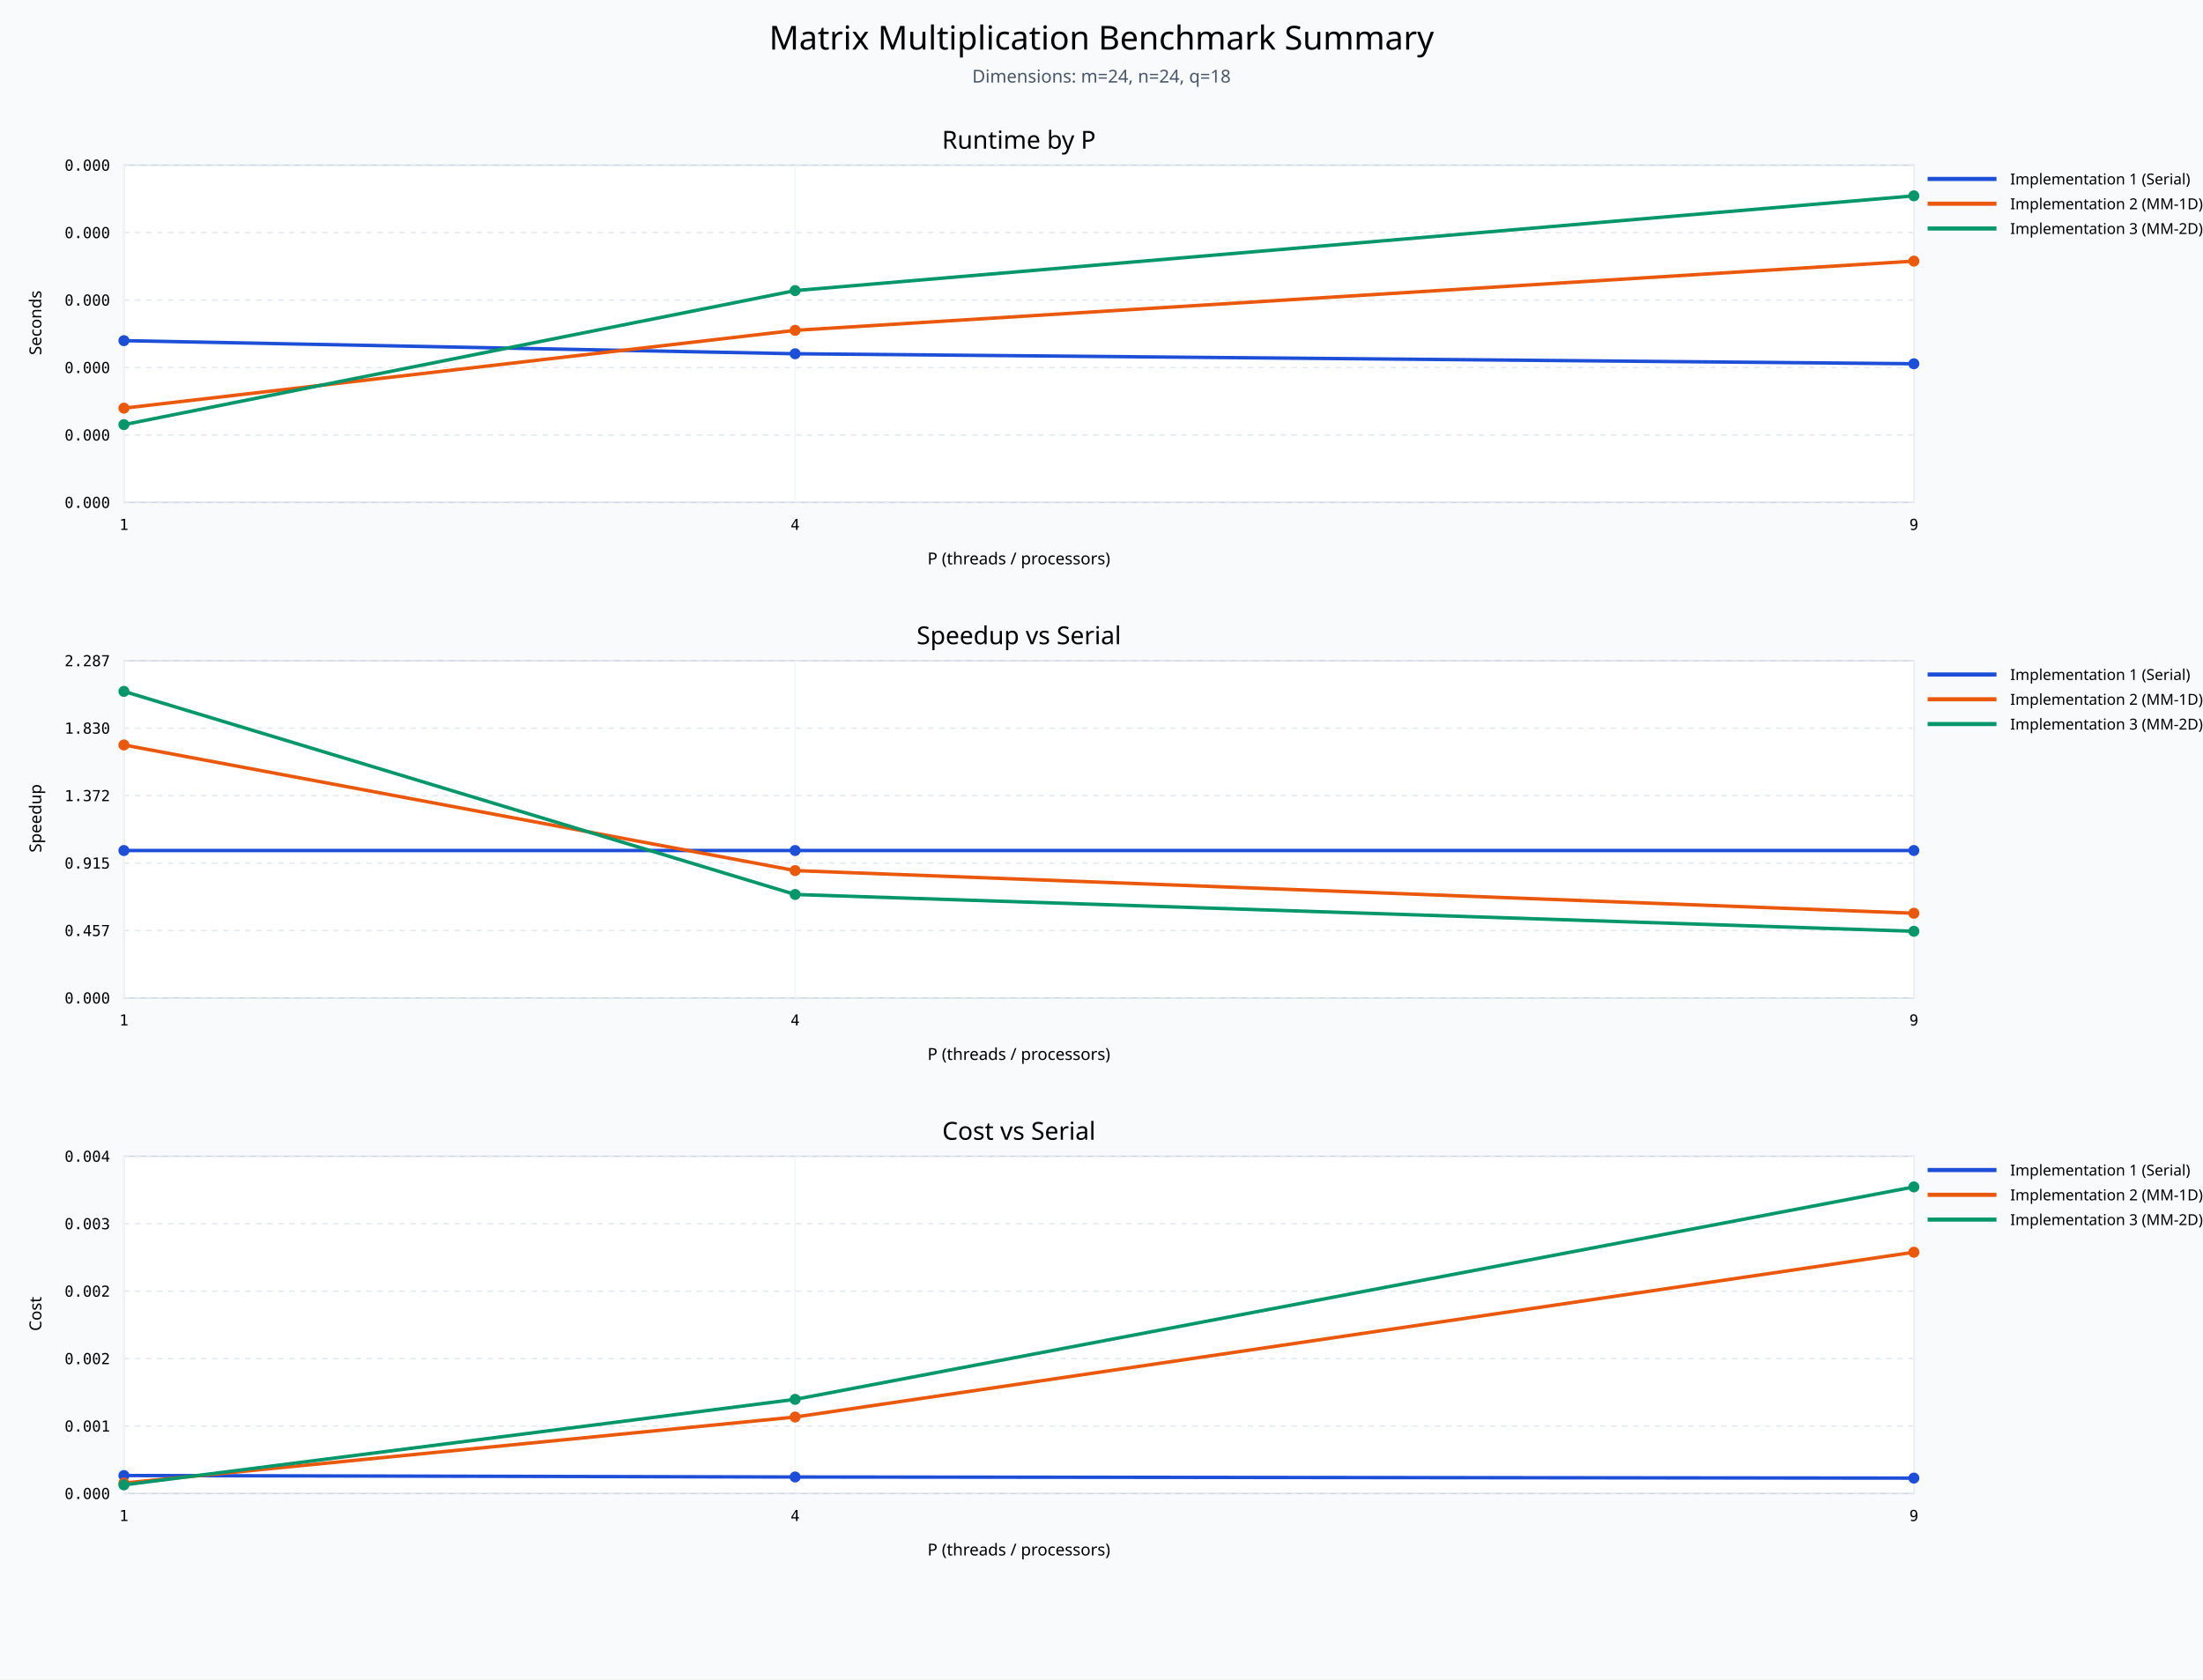
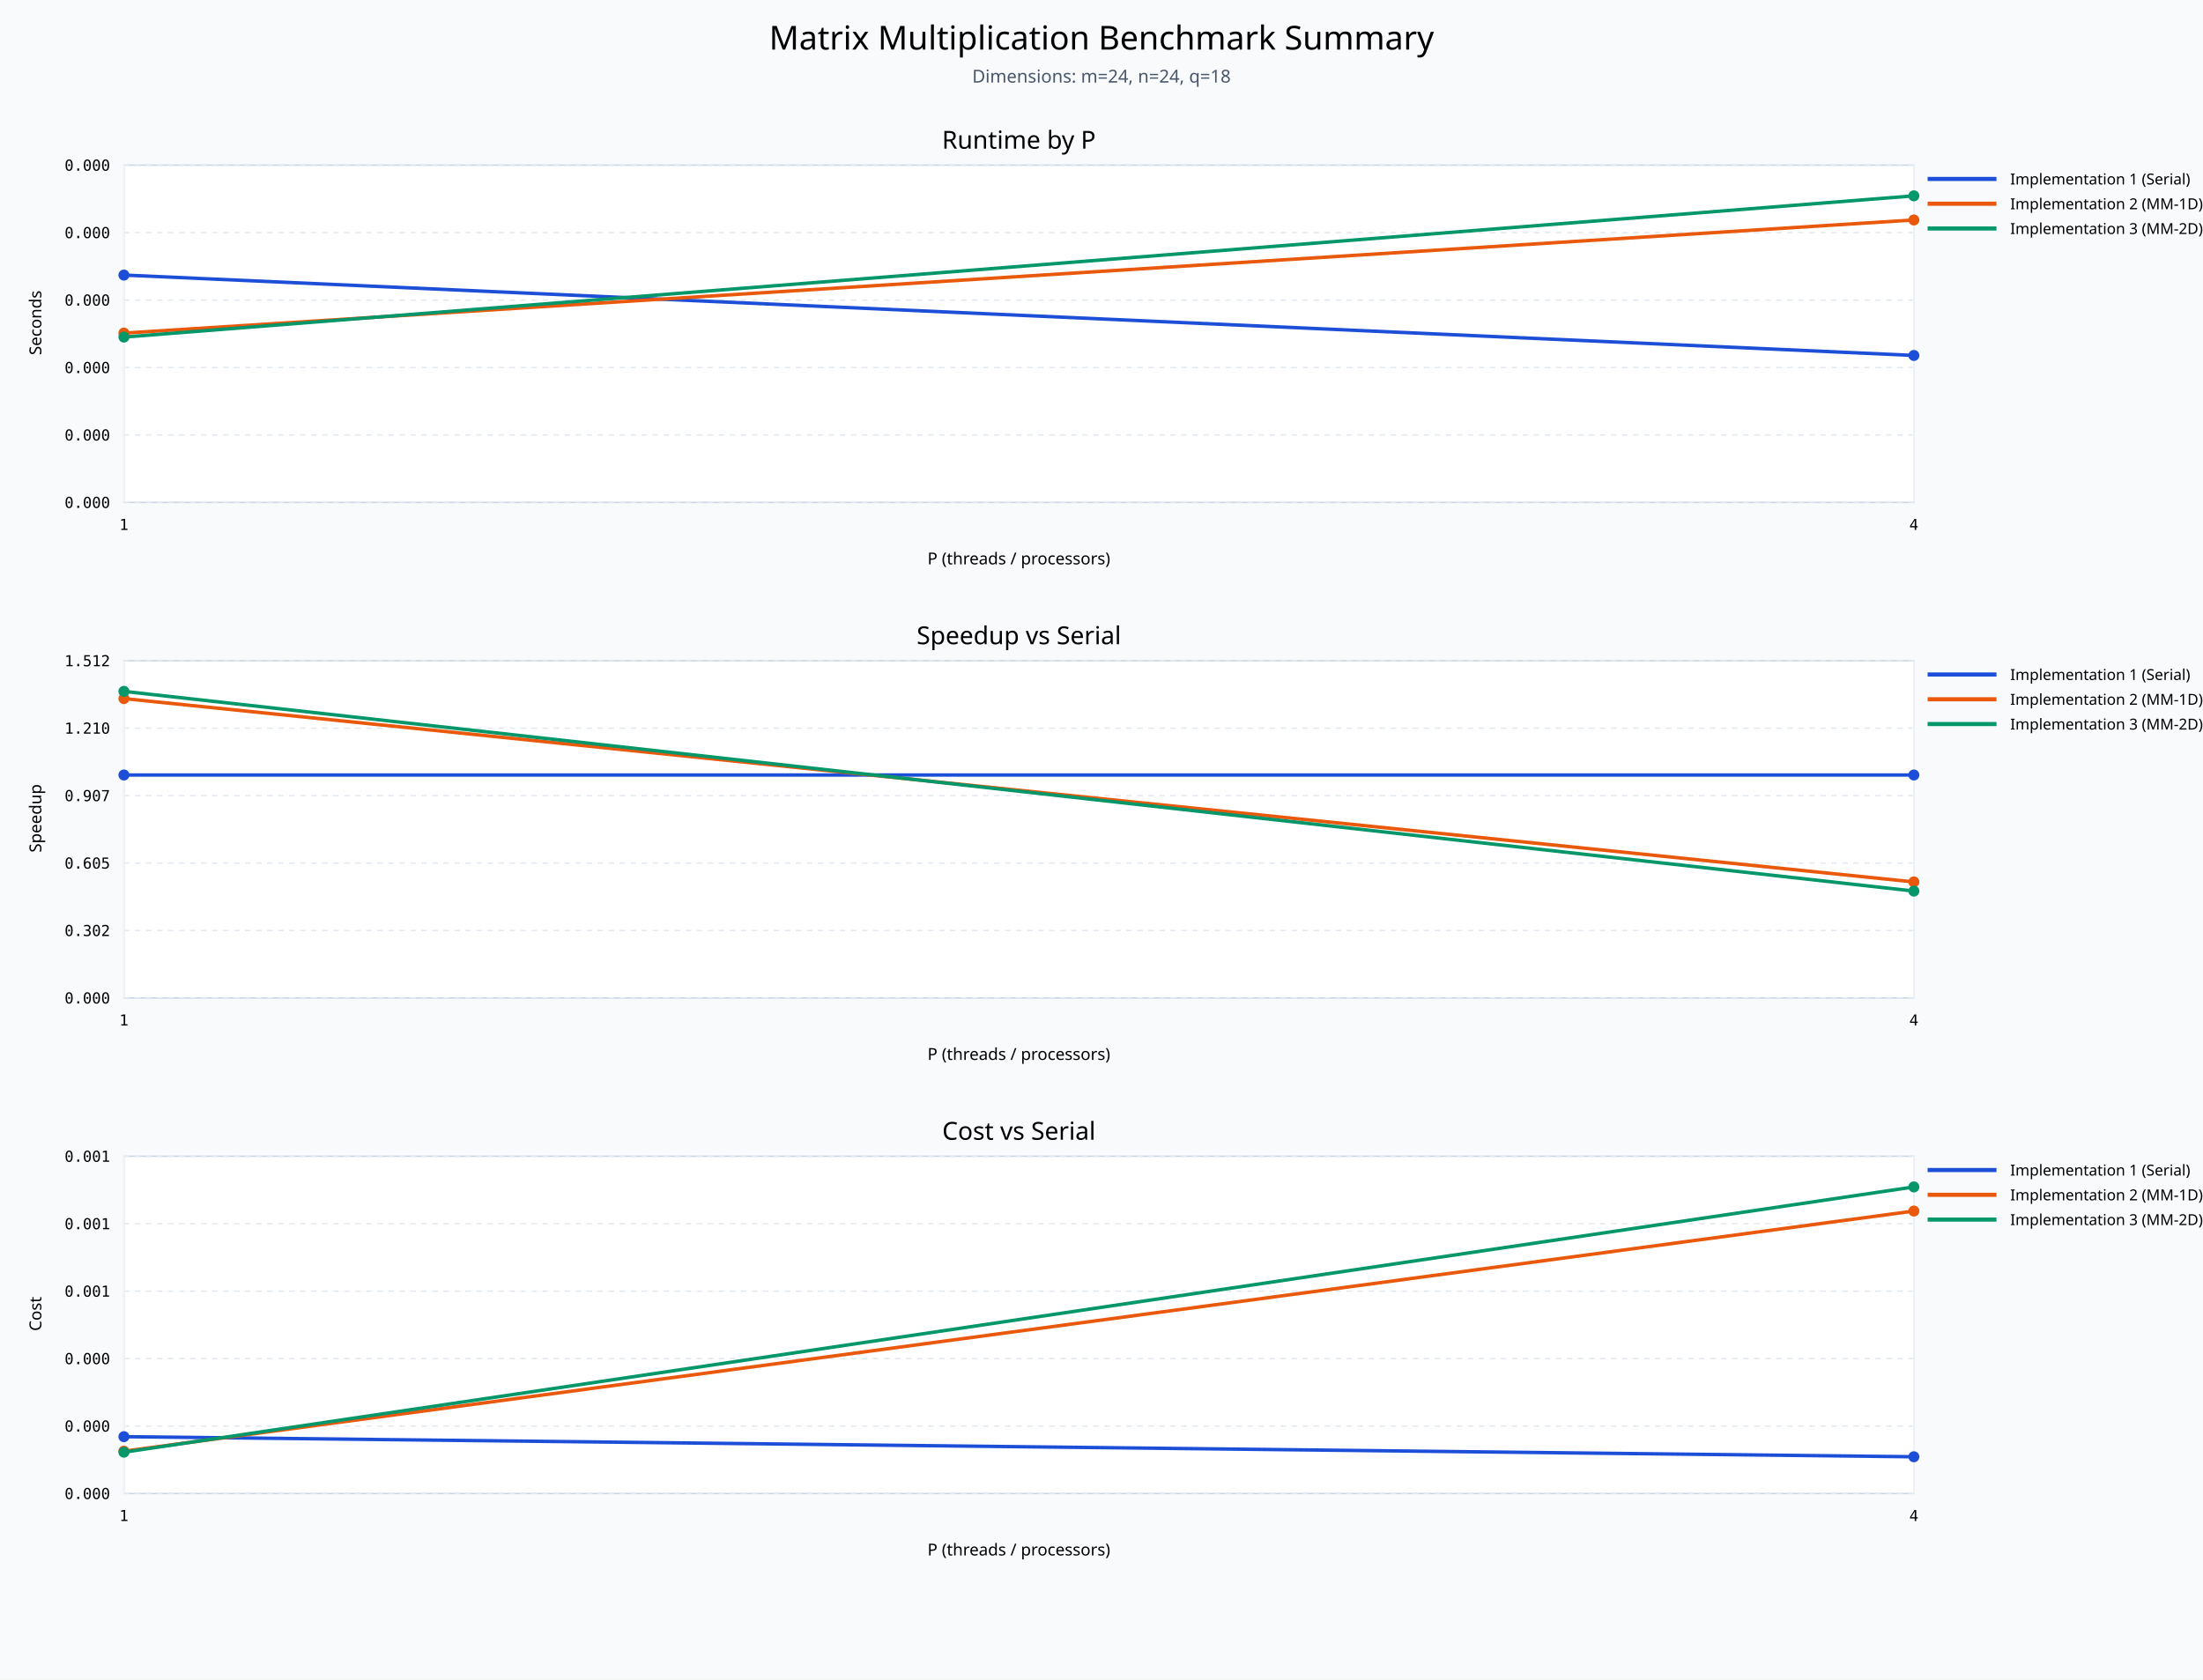
<svg xmlns="http://www.w3.org/2000/svg" width="1600" height="1220" viewBox="0 0 1600 1220">
  <rect width="100%" height="100%" fill="#f8fafc" />
  <text x="800" y="36" text-anchor="middle" font-size="24" font-family="sans-serif">Matrix Multiplication Benchmark Summary</text>
  <text x="800" y="60" text-anchor="middle" font-size="13" font-family="sans-serif" fill="#475569">Dimensions: m=24, n=24, q=18</text>
  <g>
    <text x="740" y="108" text-anchor="middle" font-size="18" font-family="sans-serif">Runtime by P</text>
    <rect x="90" y="120" width="1300" height="245" fill="#ffffff" stroke="#cbd5e1" />
    <line x1="90" y1="365" x2="1390" y2="365" stroke="#e2e8f0" stroke-dasharray="4,4" />
    <text x="80" y="369" text-anchor="end" font-size="11" font-family="monospace">0.000</text>
    <line x1="90.000" y1="316.000" x2="1390.000" y2="316.000" stroke="#e2e8f0" stroke-dasharray="4,4" />
    <text x="80.000" y="320.000" text-anchor="end" font-size="11" font-family="monospace">0.000</text>
    <line x1="90.000" y1="267.000" x2="1390.000" y2="267.000" stroke="#e2e8f0" stroke-dasharray="4,4" />
    <text x="80.000" y="271.000" text-anchor="end" font-size="11" font-family="monospace">0.000</text>
    <line x1="90.000" y1="218.000" x2="1390.000" y2="218.000" stroke="#e2e8f0" stroke-dasharray="4,4" />
    <text x="80.000" y="222.000" text-anchor="end" font-size="11" font-family="monospace">0.000</text>
    <line x1="90.000" y1="169.000" x2="1390.000" y2="169.000" stroke="#e2e8f0" stroke-dasharray="4,4" />
    <text x="80.000" y="173.000" text-anchor="end" font-size="11" font-family="monospace">0.000</text>
    <line x1="90.000" y1="120.000" x2="1390.000" y2="120.000" stroke="#e2e8f0" stroke-dasharray="4,4" />
    <text x="80.000" y="124.000" text-anchor="end" font-size="11" font-family="monospace">0.000</text>
    <line x1="90.000" y1="120.000" x2="90.000" y2="365.000" stroke="#f1f5f9" />
    <text x="90.000" y="385.000" text-anchor="middle" font-size="11" font-family="monospace">1</text>
-     <line x1="577.500" y1="120.000" x2="577.500" y2="365.000" stroke="#f1f5f9" />
-     <text x="577.500" y="385.000" text-anchor="middle" font-size="11" font-family="monospace">4</text>
    <line x1="1390.000" y1="120.000" x2="1390.000" y2="365.000" stroke="#f1f5f9" />
-     <text x="1390.000" y="385.000" text-anchor="middle" font-size="11" font-family="monospace">9</text>
+     <text x="1390.000" y="385.000" text-anchor="middle" font-size="11" font-family="monospace">4</text>
    <text x="740.000" y="410.000" text-anchor="middle" font-size="12" font-family="sans-serif">P (threads / processors)</text>
    <text x="38.000" y="242.500" transform="rotate(-90 30.000 242.500)" text-anchor="middle" font-size="12" font-family="sans-serif">Seconds</text>
-     <polyline fill="none" stroke="#1d4ed8" stroke-width="2.5" points="90,247.481 577.5,256.994 1390,264.269" />
-     <circle cx="90.000" cy="247.481" r="4" fill="#1d4ed8" />
-     <circle cx="577.500" cy="256.994" r="4" fill="#1d4ed8" />
-     <circle cx="1390.000" cy="264.269" r="4" fill="#1d4ed8" />
+     <polyline fill="none" stroke="#1d4ed8" stroke-width="2.5" points="90,199.831 1390,258.224" />
+     <circle cx="90.000" cy="199.831" r="4" fill="#1d4ed8" />
+     <circle cx="1390.000" cy="258.224" r="4" fill="#1d4ed8" />
    <line x1="1400.000" y1="130.000" x2="1450.000" y2="130.000" stroke="#1d4ed8" stroke-width="3" />
    <text x="1460.000" y="134.000" font-size="11" font-family="sans-serif">Implementation 1 (Serial)</text>
-     <polyline fill="none" stroke="#ea580c" stroke-width="2.5" points="90,296.507 577.5,239.978 1390,189.702" />
-     <circle cx="90.000" cy="296.507" r="4" fill="#ea580c" />
-     <circle cx="577.500" cy="239.978" r="4" fill="#ea580c" />
-     <circle cx="1390.000" cy="189.702" r="4" fill="#ea580c" />
+     <polyline fill="none" stroke="#ea580c" stroke-width="2.5" points="90,241.985 1390,159.8" />
+     <circle cx="90.000" cy="241.985" r="4" fill="#ea580c" />
+     <circle cx="1390.000" cy="159.800" r="4" fill="#ea580c" />
    <line x1="1400.000" y1="148.000" x2="1450.000" y2="148.000" stroke="#ea580c" stroke-width="3" />
    <text x="1460.000" y="152.000" font-size="11" font-family="sans-serif">Implementation 2 (MM-1D)</text>
-     <polyline fill="none" stroke="#059669" stroke-width="2.5" points="90,308.479 577.5,211.106 1390,142.273" />
-     <circle cx="90.000" cy="308.479" r="4" fill="#059669" />
-     <circle cx="577.500" cy="211.106" r="4" fill="#059669" />
+     <polyline fill="none" stroke="#059669" stroke-width="2.5" points="90,244.877 1390,142.273" />
+     <circle cx="90.000" cy="244.877" r="4" fill="#059669" />
    <circle cx="1390.000" cy="142.273" r="4" fill="#059669" />
    <line x1="1400.000" y1="166.000" x2="1450.000" y2="166.000" stroke="#059669" stroke-width="3" />
    <text x="1460.000" y="170.000" font-size="11" font-family="sans-serif">Implementation 3 (MM-2D)</text>
  </g>
  <g>
    <text x="740.000" y="468.000" text-anchor="middle" font-size="18" font-family="sans-serif">Speedup vs Serial</text>
    <rect x="90.000" y="480.000" width="1300.000" height="245.000" fill="#ffffff" stroke="#cbd5e1" />
    <line x1="90.000" y1="725.000" x2="1390.000" y2="725.000" stroke="#e2e8f0" stroke-dasharray="4,4" />
    <text x="80.000" y="729.000" text-anchor="end" font-size="11" font-family="monospace">0.000</text>
    <line x1="90.000" y1="676.000" x2="1390.000" y2="676.000" stroke="#e2e8f0" stroke-dasharray="4,4" />
-     <text x="80.000" y="680.000" text-anchor="end" font-size="11" font-family="monospace">0.457</text>
+     <text x="80.000" y="680.000" text-anchor="end" font-size="11" font-family="monospace">0.302</text>
    <line x1="90.000" y1="627.000" x2="1390.000" y2="627.000" stroke="#e2e8f0" stroke-dasharray="4,4" />
-     <text x="80.000" y="631.000" text-anchor="end" font-size="11" font-family="monospace">0.915</text>
+     <text x="80.000" y="631.000" text-anchor="end" font-size="11" font-family="monospace">0.605</text>
    <line x1="90.000" y1="578.000" x2="1390.000" y2="578.000" stroke="#e2e8f0" stroke-dasharray="4,4" />
-     <text x="80.000" y="582.000" text-anchor="end" font-size="11" font-family="monospace">1.372</text>
+     <text x="80.000" y="582.000" text-anchor="end" font-size="11" font-family="monospace">0.907</text>
    <line x1="90.000" y1="529.000" x2="1390.000" y2="529.000" stroke="#e2e8f0" stroke-dasharray="4,4" />
-     <text x="80.000" y="533.000" text-anchor="end" font-size="11" font-family="monospace">1.830</text>
+     <text x="80.000" y="533.000" text-anchor="end" font-size="11" font-family="monospace">1.210</text>
    <line x1="90.000" y1="480.000" x2="1390.000" y2="480.000" stroke="#e2e8f0" stroke-dasharray="4,4" />
-     <text x="80.000" y="484.000" text-anchor="end" font-size="11" font-family="monospace">2.287</text>
+     <text x="80.000" y="484.000" text-anchor="end" font-size="11" font-family="monospace">1.512</text>
    <line x1="90.000" y1="480.000" x2="90.000" y2="725.000" stroke="#f1f5f9" />
    <text x="90.000" y="745.000" text-anchor="middle" font-size="11" font-family="monospace">1</text>
-     <line x1="577.500" y1="480.000" x2="577.500" y2="725.000" stroke="#f1f5f9" />
-     <text x="577.500" y="745.000" text-anchor="middle" font-size="11" font-family="monospace">4</text>
    <line x1="1390.000" y1="480.000" x2="1390.000" y2="725.000" stroke="#f1f5f9" />
-     <text x="1390.000" y="745.000" text-anchor="middle" font-size="11" font-family="monospace">9</text>
+     <text x="1390.000" y="745.000" text-anchor="middle" font-size="11" font-family="monospace">4</text>
    <text x="740.000" y="770.000" text-anchor="middle" font-size="12" font-family="sans-serif">P (threads / processors)</text>
    <text x="38.000" y="602.500" transform="rotate(-90 30.000 602.500)" text-anchor="middle" font-size="12" font-family="sans-serif">Speedup</text>
-     <polyline fill="none" stroke="#1d4ed8" stroke-width="2.5" points="90,617.879 577.5,617.879 1390,617.879" />
-     <circle cx="90.000" cy="617.879" r="4" fill="#1d4ed8" />
-     <circle cx="577.500" cy="617.879" r="4" fill="#1d4ed8" />
-     <circle cx="1390.000" cy="617.879" r="4" fill="#1d4ed8" />
+     <polyline fill="none" stroke="#1d4ed8" stroke-width="2.5" points="90,563.017 1390,563.017" />
+     <circle cx="90.000" cy="563.017" r="4" fill="#1d4ed8" />
+     <circle cx="1390.000" cy="563.017" r="4" fill="#1d4ed8" />
    <line x1="1400.000" y1="490.000" x2="1450.000" y2="490.000" stroke="#1d4ed8" stroke-width="3" />
    <text x="1460.000" y="494.000" font-size="11" font-family="sans-serif">Implementation 1 (Serial)</text>
-     <polyline fill="none" stroke="#ea580c" stroke-width="2.5" points="90,541.203 577.5,632.459 1390,663.445" />
-     <circle cx="90.000" cy="541.203" r="4" fill="#ea580c" />
-     <circle cx="577.500" cy="632.459" r="4" fill="#ea580c" />
-     <circle cx="1390.000" cy="663.445" r="4" fill="#ea580c" />
+     <polyline fill="none" stroke="#ea580c" stroke-width="2.5" points="90,507.509 1390,640.712" />
+     <circle cx="90.000" cy="507.509" r="4" fill="#ea580c" />
+     <circle cx="1390.000" cy="640.712" r="4" fill="#ea580c" />
    <line x1="1400.000" y1="508.000" x2="1450.000" y2="508.000" stroke="#ea580c" stroke-width="3" />
    <text x="1460.000" y="512.000" font-size="11" font-family="sans-serif">Implementation 2 (MM-1D)</text>
-     <polyline fill="none" stroke="#059669" stroke-width="2.5" points="90,502.273 577.5,649.82 1390,676.553" />
+     <polyline fill="none" stroke="#059669" stroke-width="2.5" points="90,502.273 1390,647.345" />
    <circle cx="90.000" cy="502.273" r="4" fill="#059669" />
-     <circle cx="577.500" cy="649.820" r="4" fill="#059669" />
-     <circle cx="1390.000" cy="676.553" r="4" fill="#059669" />
+     <circle cx="1390.000" cy="647.345" r="4" fill="#059669" />
    <line x1="1400.000" y1="526.000" x2="1450.000" y2="526.000" stroke="#059669" stroke-width="3" />
    <text x="1460.000" y="530.000" font-size="11" font-family="sans-serif">Implementation 3 (MM-2D)</text>
  </g>
  <g>
    <text x="740.000" y="828.000" text-anchor="middle" font-size="18" font-family="sans-serif">Cost vs Serial</text>
    <rect x="90.000" y="840.000" width="1300.000" height="245.000" fill="#ffffff" stroke="#cbd5e1" />
    <line x1="90.000" y1="1085.000" x2="1390.000" y2="1085.000" stroke="#e2e8f0" stroke-dasharray="4,4" />
    <text x="80.000" y="1089.000" text-anchor="end" font-size="11" font-family="monospace">0.000</text>
    <line x1="90.000" y1="1036.000" x2="1390.000" y2="1036.000" stroke="#e2e8f0" stroke-dasharray="4,4" />
-     <text x="80.000" y="1040.000" text-anchor="end" font-size="11" font-family="monospace">0.001</text>
+     <text x="80.000" y="1040.000" text-anchor="end" font-size="11" font-family="monospace">0.000</text>
    <line x1="90.000" y1="987.000" x2="1390.000" y2="987.000" stroke="#e2e8f0" stroke-dasharray="4,4" />
-     <text x="80.000" y="991.000" text-anchor="end" font-size="11" font-family="monospace">0.002</text>
+     <text x="80.000" y="991.000" text-anchor="end" font-size="11" font-family="monospace">0.000</text>
    <line x1="90.000" y1="938.000" x2="1390.000" y2="938.000" stroke="#e2e8f0" stroke-dasharray="4,4" />
-     <text x="80.000" y="942.000" text-anchor="end" font-size="11" font-family="monospace">0.002</text>
+     <text x="80.000" y="942.000" text-anchor="end" font-size="11" font-family="monospace">0.001</text>
    <line x1="90.000" y1="889.000" x2="1390.000" y2="889.000" stroke="#e2e8f0" stroke-dasharray="4,4" />
-     <text x="80.000" y="893.000" text-anchor="end" font-size="11" font-family="monospace">0.003</text>
+     <text x="80.000" y="893.000" text-anchor="end" font-size="11" font-family="monospace">0.001</text>
    <line x1="90.000" y1="840.000" x2="1390.000" y2="840.000" stroke="#e2e8f0" stroke-dasharray="4,4" />
-     <text x="80.000" y="844.000" text-anchor="end" font-size="11" font-family="monospace">0.004</text>
+     <text x="80.000" y="844.000" text-anchor="end" font-size="11" font-family="monospace">0.001</text>
    <line x1="90.000" y1="840.000" x2="90.000" y2="1085.000" stroke="#f1f5f9" />
    <text x="90.000" y="1105.000" text-anchor="middle" font-size="11" font-family="monospace">1</text>
-     <line x1="577.500" y1="840.000" x2="577.500" y2="1085.000" stroke="#f1f5f9" />
-     <text x="577.500" y="1105.000" text-anchor="middle" font-size="11" font-family="monospace">4</text>
    <line x1="1390.000" y1="840.000" x2="1390.000" y2="1085.000" stroke="#f1f5f9" />
-     <text x="1390.000" y="1105.000" text-anchor="middle" font-size="11" font-family="monospace">9</text>
+     <text x="1390.000" y="1105.000" text-anchor="middle" font-size="11" font-family="monospace">4</text>
    <text x="740.000" y="1130.000" text-anchor="middle" font-size="12" font-family="sans-serif">P (threads / processors)</text>
    <text x="38.000" y="962.500" transform="rotate(-90 30.000 962.500)" text-anchor="middle" font-size="12" font-family="sans-serif">Cost</text>
-     <polyline fill="none" stroke="#1d4ed8" stroke-width="2.5" points="90,1071.94 577.5,1073 1390,1073.81" />
-     <circle cx="90.000" cy="1071.942" r="4" fill="#1d4ed8" />
-     <circle cx="577.500" cy="1072.999" r="4" fill="#1d4ed8" />
-     <circle cx="1390.000" cy="1073.808" r="4" fill="#1d4ed8" />
+     <polyline fill="none" stroke="#1d4ed8" stroke-width="2.5" points="90,1043.71 1390,1058.31" />
+     <circle cx="90.000" cy="1043.708" r="4" fill="#1d4ed8" />
+     <circle cx="1390.000" cy="1058.306" r="4" fill="#1d4ed8" />
    <line x1="1400.000" y1="850.000" x2="1450.000" y2="850.000" stroke="#1d4ed8" stroke-width="3" />
    <text x="1460.000" y="854.000" font-size="11" font-family="sans-serif">Implementation 1 (Serial)</text>
-     <polyline fill="none" stroke="#ea580c" stroke-width="2.5" points="90,1077.39 577.5,1029.43 1390,909.702" />
-     <circle cx="90.000" cy="1077.390" r="4" fill="#ea580c" />
-     <circle cx="577.500" cy="1029.435" r="4" fill="#ea580c" />
-     <circle cx="1390.000" cy="909.702" r="4" fill="#ea580c" />
+     <polyline fill="none" stroke="#ea580c" stroke-width="2.5" points="90,1054.25 1390,879.8" />
+     <circle cx="90.000" cy="1054.246" r="4" fill="#ea580c" />
+     <circle cx="1390.000" cy="879.800" r="4" fill="#ea580c" />
    <line x1="1400.000" y1="868.000" x2="1450.000" y2="868.000" stroke="#ea580c" stroke-width="3" />
    <text x="1460.000" y="872.000" font-size="11" font-family="sans-serif">Implementation 2 (MM-1D)</text>
-     <polyline fill="none" stroke="#059669" stroke-width="2.5" points="90,1078.72 577.5,1016.6 1390,862.273" />
-     <circle cx="90.000" cy="1078.720" r="4" fill="#059669" />
-     <circle cx="577.500" cy="1016.602" r="4" fill="#059669" />
+     <polyline fill="none" stroke="#059669" stroke-width="2.5" points="90,1054.97 1390,862.273" />
+     <circle cx="90.000" cy="1054.969" r="4" fill="#059669" />
    <circle cx="1390.000" cy="862.273" r="4" fill="#059669" />
    <line x1="1400.000" y1="886.000" x2="1450.000" y2="886.000" stroke="#059669" stroke-width="3" />
    <text x="1460.000" y="890.000" font-size="11" font-family="sans-serif">Implementation 3 (MM-2D)</text>
  </g>
</svg>
